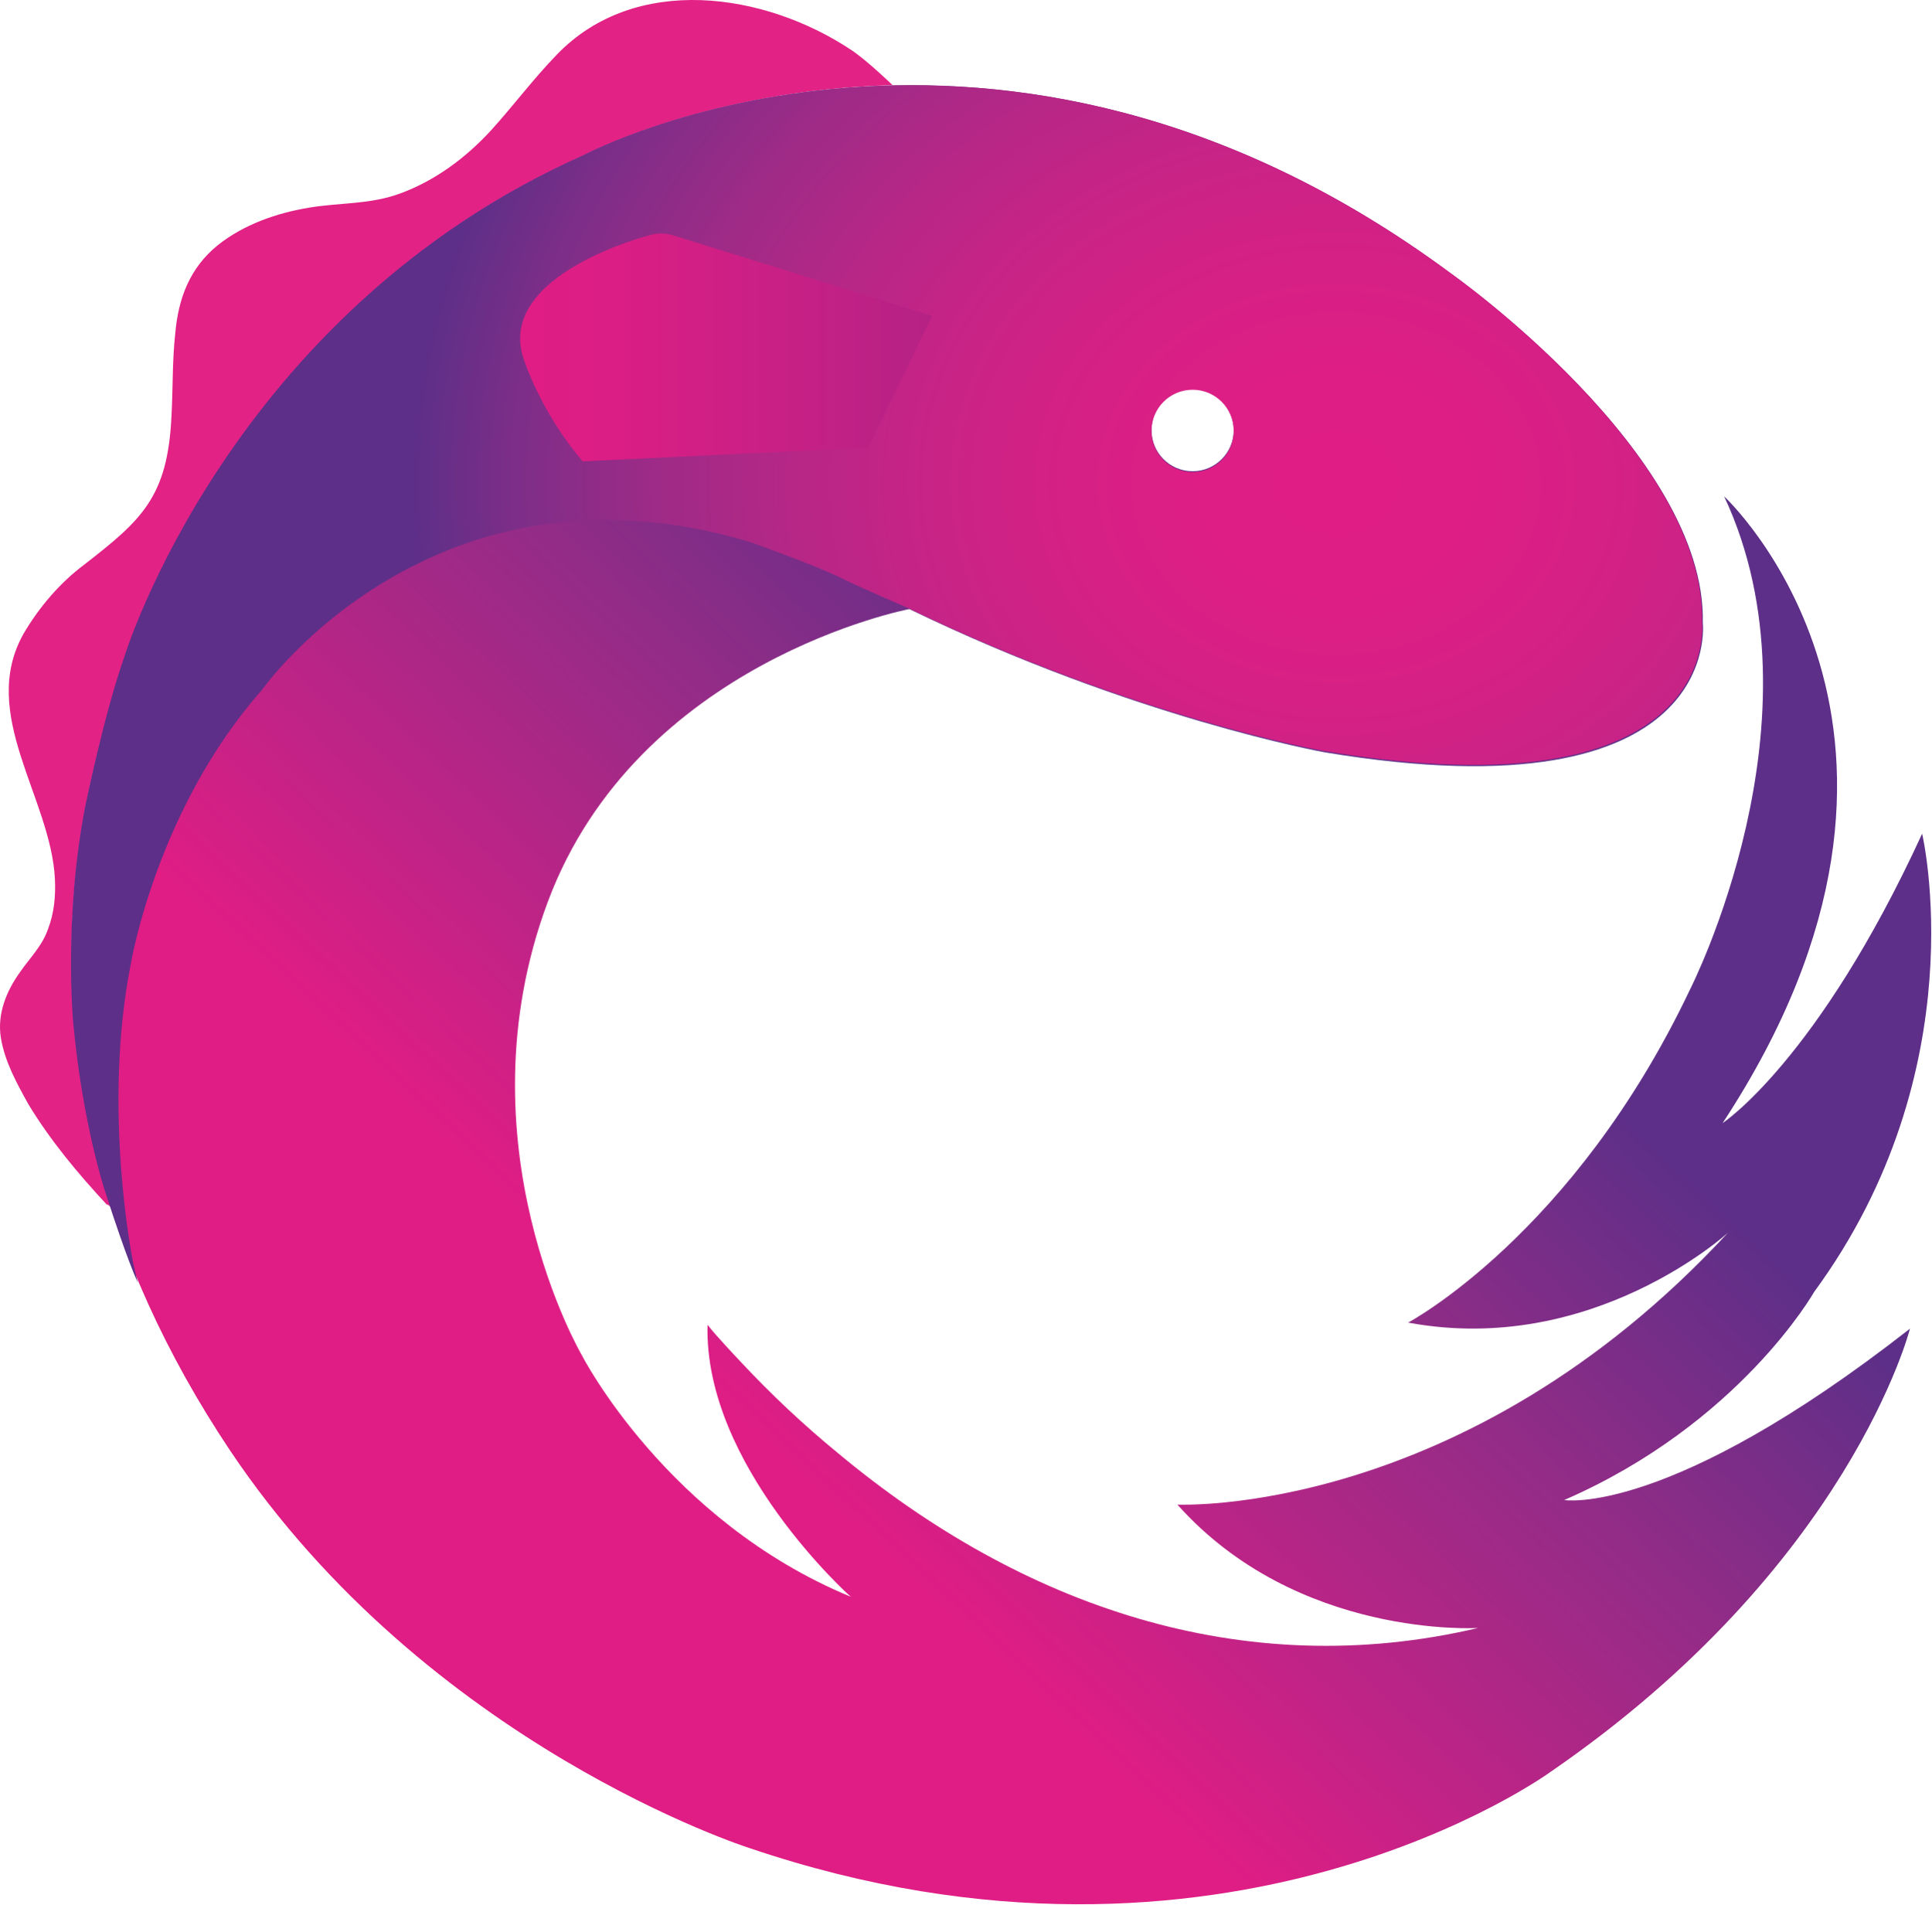
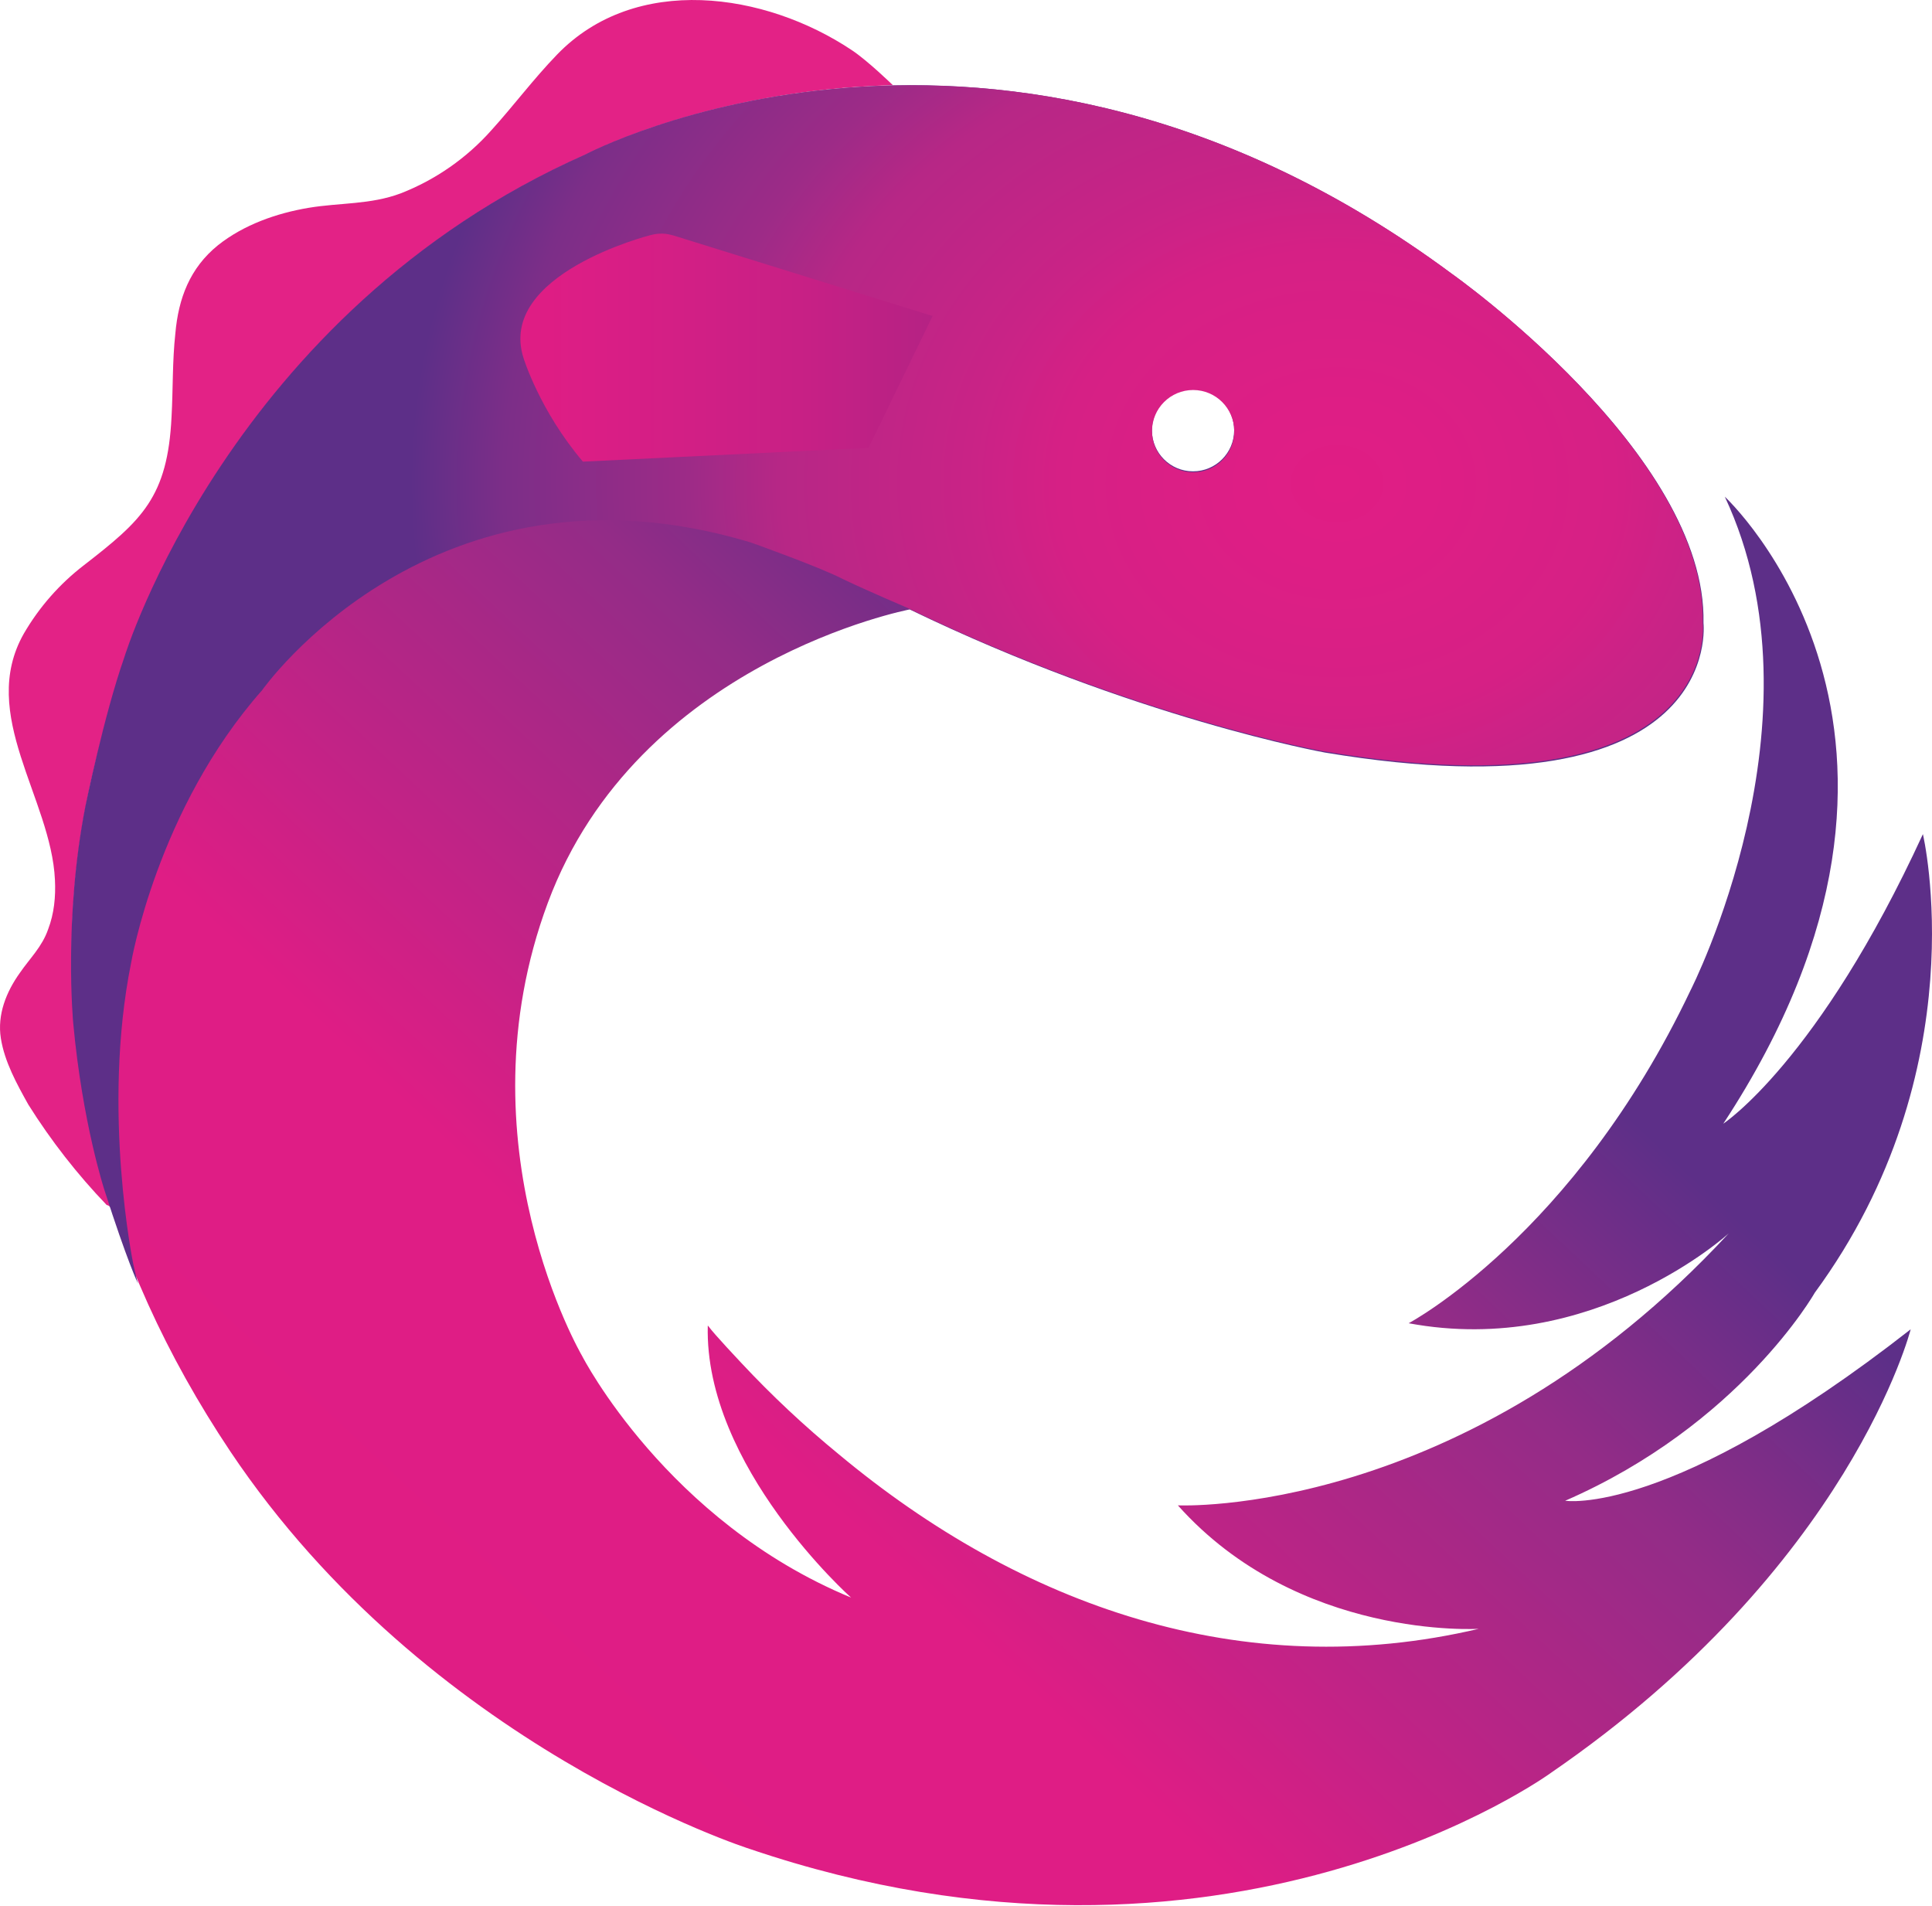
- <svg xmlns="http://www.w3.org/2000/svg" viewBox="0 0 2292.895 2260.847">
+ <svg xmlns="http://www.w3.org/2000/svg" viewBox="0 0 2292.9 2260.8">
  <defs>
-     <linearGradient id="f2c46ef9-4e61-45f4-9dfd-ef544d546dba" x1="193.278" y1="1936.152" x2="317.714" y2="2068.53" gradientTransform="matrix(9.0411, 0, 0, -9.0411, -1399.215, 19593.327)" gradientUnits="userSpaceOnUse">
+     <linearGradient id="a" x1="193.3" y1="1936.2" x2="317.7" y2="2068.5" gradientTransform="matrix(9.0411 0 0 -9.0411 -1399.2 19593.3)" gradientUnits="userSpaceOnUse">
      <stop offset="0" stop-color="#e01d84" />
-       <stop offset="0.401" stop-color="#df1d85" />
-       <stop offset="0.77" stop-color="#932c87" />
+       <stop offset=".4" stop-color="#df1d85" />
+       <stop offset=".8" stop-color="#932c87" />
      <stop offset="1" stop-color="#5d2f88" />
    </linearGradient>
-     <radialGradient id="a40fe0fa-2c9b-449b-a38f-08ea25610e1f" cx="330.164" cy="2109.195" r="121.582" gradientTransform="matrix(9.0411, 0.02161, 0.01808, -7.56017, -1436.741, 16512.694)" gradientUnits="userSpaceOnUse">
+     <linearGradient id="c" x1="223" y1="2121.5" x2="277.1" y2="2121.5" gradientTransform="matrix(9.0411 0 0 -9.0411 -1399.2 19593.3)" gradientUnits="userSpaceOnUse">
      <stop offset="0" stop-color="#e01d84" />
-       <stop offset="0.139" stop-color="#de1e85" />
-       <stop offset="0.285" stop-color="#d62085" />
-       <stop offset="0.434" stop-color="#c92386" />
-       <stop offset="0.586" stop-color="#b72786" />
-       <stop offset="0.739" stop-color="#9d2b87" />
-       <stop offset="0.891" stop-color="#7c2e88" />
+       <stop offset=".2" stop-color="#da1e85" />
+       <stop offset=".7" stop-color="#c72085" />
+       <stop offset="1" stop-color="#b52284" />
+     </linearGradient>
+     <radialGradient id="b" cx="330.2" cy="2109.2" r="121.6" gradientTransform="matrix(9.0411 .02161 .01808 -7.56017 -1436.7 16512.7)" gradientUnits="userSpaceOnUse">
+       <stop offset="0" stop-color="#e01d84" />
+       <stop offset=".1" stop-color="#de1e85" />
+       <stop offset=".3" stop-color="#d62085" />
+       <stop offset=".4" stop-color="#c92386" />
+       <stop offset=".6" stop-color="#b72786" />
+       <stop offset=".7" stop-color="#9d2b87" />
+       <stop offset=".9" stop-color="#7c2e88" />
      <stop offset="1" stop-color="#5d2f88" />
    </radialGradient>
-     <linearGradient id="a97db92a-aaf1-4acc-9ffc-5e50faa327de" x1="222.988" y1="2121.521" x2="277.097" y2="2121.521" gradientTransform="matrix(9.0411, 0, 0, -9.0411, -1399.215, 19593.327)" gradientUnits="userSpaceOnUse">
-       <stop offset="0" stop-color="#e01d84" />
-       <stop offset="0.238" stop-color="#da1e85" />
-       <stop offset="0.658" stop-color="#c72085" />
-       <stop offset="0.999" stop-color="#b52284" />
-     </linearGradient>
  </defs>
-   <g id="b0ff1aff-69bb-4c0b-9c7f-069735e22da2" data-name="Layer 2">
-     <g id="a5331c45-64aa-49f1-9238-e7fe947f5ad5" data-name="Layer 1">
-       <path d="M132.127,1433.745C85.114,1287.279,71.552,1132.676,98.675,973.553c11.753-66,29.836-129.288,49.726-193.479,0,0,124.767-409.562,546.986-596.712,0,0,145.562-76.849,364.356-82.274,0,0-29.836-28.932-48.822-41.589C907.853-9.214,754.155-31.817,661.031,64.923c-28.027,28.932-51.534,60.575-77.753,89.507-29.836,32.548-66,59.671-107.589,75.041C439.524,243.032,403.36,240.32,366.292,246.649c-37.973,6.329-76.849,19.89-107.589,44.301-33.452,27.123-47.014,63.288-50.63,104.877-3.616,32.548-2.712,66-4.521,98.548-4.52,95.836-35.26,122.959-103.973,176.301C70.648,692.375,46.237,721.306,28.155,752.046c-54.247,95.836,32.548,195.288,37.069,292.027.904,19.89-.904,39.781-8.137,58.767-7.233,20.795-21.699,34.356-33.452,51.534-16.274,22.603-27.123,49.726-22.603,77.753s18.986,54.247,32.548,78.658c26.219,43.397,58.767,82.274,93.123,119.342,1.808,0,3.616,1.808,5.425,3.616" fill="#e32286" />
-       <path d="M1857.168,1780.923c207.945-90.411,296.548-246.822,296.548-246.822,194.384-264.904,128.384-544.274,128.384-544.274-123.863,269.425-236.877,343.562-236.877,343.562,304.685-463.808,1.808-744.082,1.808-744.082,123.863,264-40.685,585.863-40.685,585.863-138.329,291.123-334.521,395.096-334.521,395.096,218.795,40.685,379.726-106.685,379.726-106.685-313.726,339.041-653.671,322.767-653.671,322.767C1540.73,1946.375,1755.004,1932.813,1755.004,1932.813c-280.274,66-543.37-27.123-759.452-207.041A1191.186,1191.186,0,0,1,879.826,1617.279s-32.548-34.356-38.877-43.397l-.904-.904c-4.521,167.26,169.973,322.767,169.973,322.767C791.223,1805.334,690.867,1609.142,690.867,1609.142s-147.37-251.343-40.685-537.945S1079.634,723.114,1079.634,723.114c266.712,129.288,492.74,169.973,492.74,169.973,476.466,79.562,449.342-153.699,449.342-153.699C2026.237,538.676,1723.36,325.306,1723.36,325.306,1183.607-75.214,695.388,183.361,695.388,183.361,273.168,370.512,148.401,780.074,148.401,780.074,128.511,844.265,110.429,907.553,98.675,973.553c-46.11,268.521,23.507,522.575,174.493,748.603C508.237,2072.951,889.771,2194.101,889.771,2194.101c565.069,191.671,951.123-90.411,951.123-90.411,355.315-244.11,426.74-526.192,426.74-526.192-286.603,224.219-410.466,203.425-410.466,203.425ZM1415.963,461.827a48.822,48.822,0,1,1-48.822,48.822A48.619,48.619,0,0,1,1415.963,461.827Z" fill="url(#f2c46ef9-4e61-45f4-9dfd-ef544d546dba)" />
-       <path d="M2020.812,738.485c4.521-200.712-298.356-414.082-298.356-414.082C1182.703-75.214,694.483,183.361,694.483,183.361,272.264,370.512,147.497,780.074,147.497,780.074c-24.411,69.616-46.11,176.301-46.11,176.301C75.168,1090.183,86.922,1214.046,86.922,1214.046c10.849,118.438,37.069,198,37.069,198,27.123,84.986,39.781,111.206,39.781,111.206-.904-2.712-5.425-22.603-5.425-22.603s-37.973-182.63-2.712-358.027c0,0,30.74-182.63,155.507-323.671,0,0,202.521-288.411,579.534-175.397,0,0,81.37,28.931,109.397,43.397,28.027,13.562,76.849,34.356,76.849,34.356,266.712,129.288,492.74,169.973,492.74,169.973C2047.936,971.745,2020.812,738.485,2020.812,738.485ZM1415.963,560.375a48.822,48.822,0,1,1,48.822-48.822A48.619,48.619,0,0,1,1415.963,560.375Z" fill="url(#a40fe0fa-2c9b-449b-a38f-08ea25610e1f)" />
-       <path d="M1106.757,375.032,798.456,279.197c-1.808,0-10.849-4.521-27.123,0,0,0-181.726,46.11-150.082,145.562,0,0,18.986,62.384,70.521,122.959l339.041-16.274Z" fill="url(#a97db92a-aaf1-4acc-9ffc-5e50faa327de)" />
+   <g data-name="Layer 2">
+     <g data-name="Layer 1">
+       <path d="M132.1 1433.7a962 962 0 0 1-33.4-460.1c11.7-66 29.8-129.3 49.7-193.5 0 0 124.8-409.6 547-596.7 0 0 145.5-76.9 364.3-82.3 0 0-29.8-29-48.8-41.6C908-9.2 754.2-31.8 661 64.9c-28 29-51.5 60.6-77.7 89.5a280 280 0 0 1-107.6 75c-36.2 13.6-72.3 11-109.4 17.2-38 6.4-76.9 20-107.6 44.4-33.4 27-47 63.2-50.6 104.8-3.6 32.6-2.7 66-4.5 98.6-4.6 95.8-35.3 123-104 176.3A279 279 0 0 0 28.2 752c-54.3 95.9 32.5 195.3 37 292 1 20-.9 39.9-8.1 58.8-7.2 20.8-21.7 34.4-33.5 51.6C7.4 1177-3.4 1204 1 1232s19 54.3 32.6 78.7a743 743 0 0 0 93.1 119.3c1.8 0 3.6 1.8 5.4 3.6" fill="#e32286" />
+       <path d="M1857.2 1781c208-90.5 296.5-246.9 296.5-246.9 194.4-264.9 128.4-544.3 128.4-544.3-123.9 269.5-236.9 343.6-236.9 343.6 304.7-463.8 1.8-744 1.8-744 123.9 264-40.7 585.8-40.7 585.8-138.3 291-334.5 395-334.5 395 218.8 40.8 379.8-106.6 379.8-106.6-313.8 339-653.7 322.7-653.7 322.7 142.8 160 357.1 146.5 357.1 146.5-280.3 66-543.4-27.1-759.4-207a1191 1191 0 0 1-115.8-108.5s-32.5-34.4-38.9-43.4l-.9-1c-4.5 167.3 170 322.8 170 322.8-218.8-90.4-319.1-286.6-319.1-286.6s-147.4-251.3-40.7-537.9 429.4-348 429.4-348C1346.3 852.3 1572.4 893 1572.4 893c476.4 79.5 449.3-153.7 449.3-153.7 4.5-200.7-298.3-414-298.3-414-539.8-400.6-1028-142-1028-142-422.2 187.1-547 596.7-547 596.7-19.9 64.2-38 127.5-49.7 193.5-46.1 268.5 23.5 522.5 174.5 748.6C508.2 2073 889.8 2194 889.8 2194c565 191.7 951-90.4 951-90.4 355.4-244.1 426.8-526.2 426.8-526.2-286.6 224.2-410.4 203.4-410.4 203.4M1416 461.7a48.8 48.8 0 1 1-48.9 48.8 48.6 48.6 0 0 1 48.9-48.8" fill="url(#a)" />
+       <path d="M2020.8 738.5c4.5-200.7-298.3-414.1-298.3-414.1-539.8-399.6-1028-141-1028-141-422.2 187.1-547 596.7-547 596.7-24.4 69.6-46.1 176.3-46.1 176.3C75.2 1090.2 86.9 1214 86.9 1214c10.9 118.5 37 198 37 198 27.2 85 39.9 111.3 39.9 111.3-1-2.8-5.5-22.7-5.5-22.7s-38-182.6-2.7-358c0 0 30.8-182.6 155.5-323.6 0 0 202.6-288.5 579.6-175.4 0 0 81.3 28.9 109.4 43.4 28 13.5 76.8 34.3 76.8 34.3 266.7 129.3 492.8 170 492.8 170 478.2 80.4 451.1-152.8 451.1-152.8M1416 560.4a48.8 48.8 0 1 1 48.8-48.8 48.6 48.6 0 0 1-48.8 48.8" fill="url(#b)" />
+       <path d="m1106.8 375-308.3-95.8c-1.9 0-10.9-4.5-27.2 0 0 0-181.7 46.1-150 145.6 0 0 19 62.3 70.5 123l339-16.4Z" fill="url(#c)" />
    </g>
  </g>
</svg>
